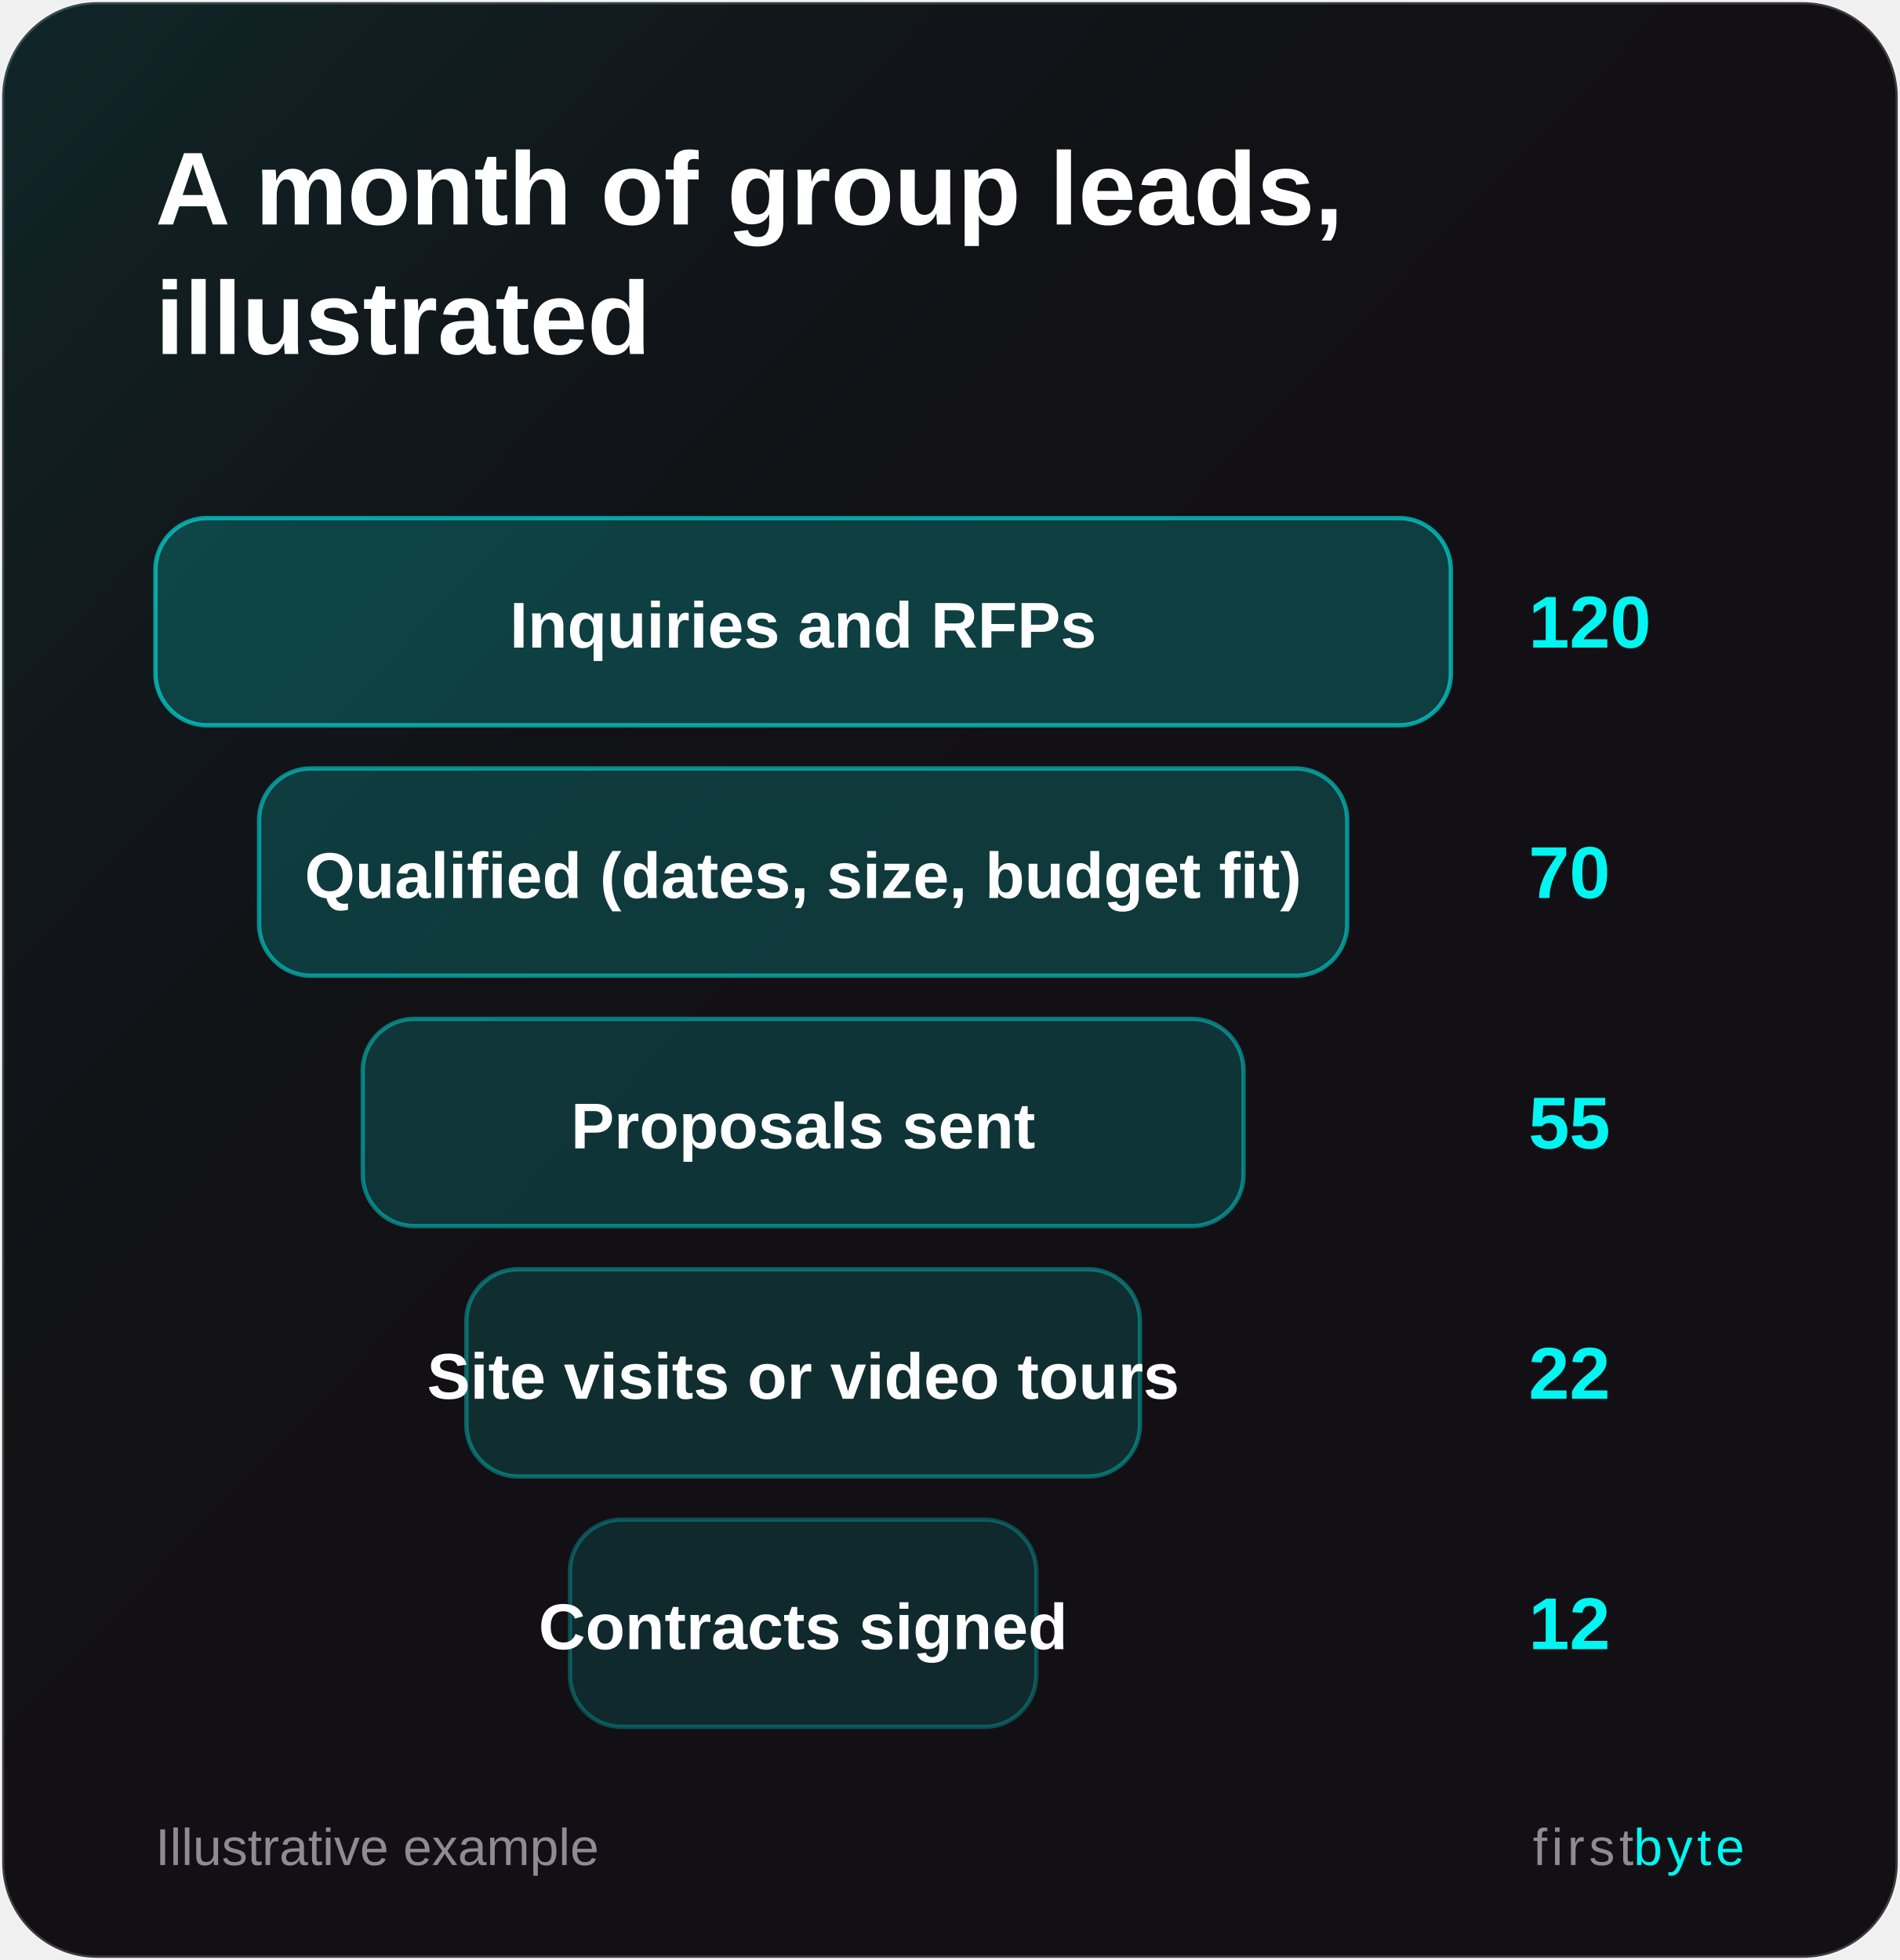
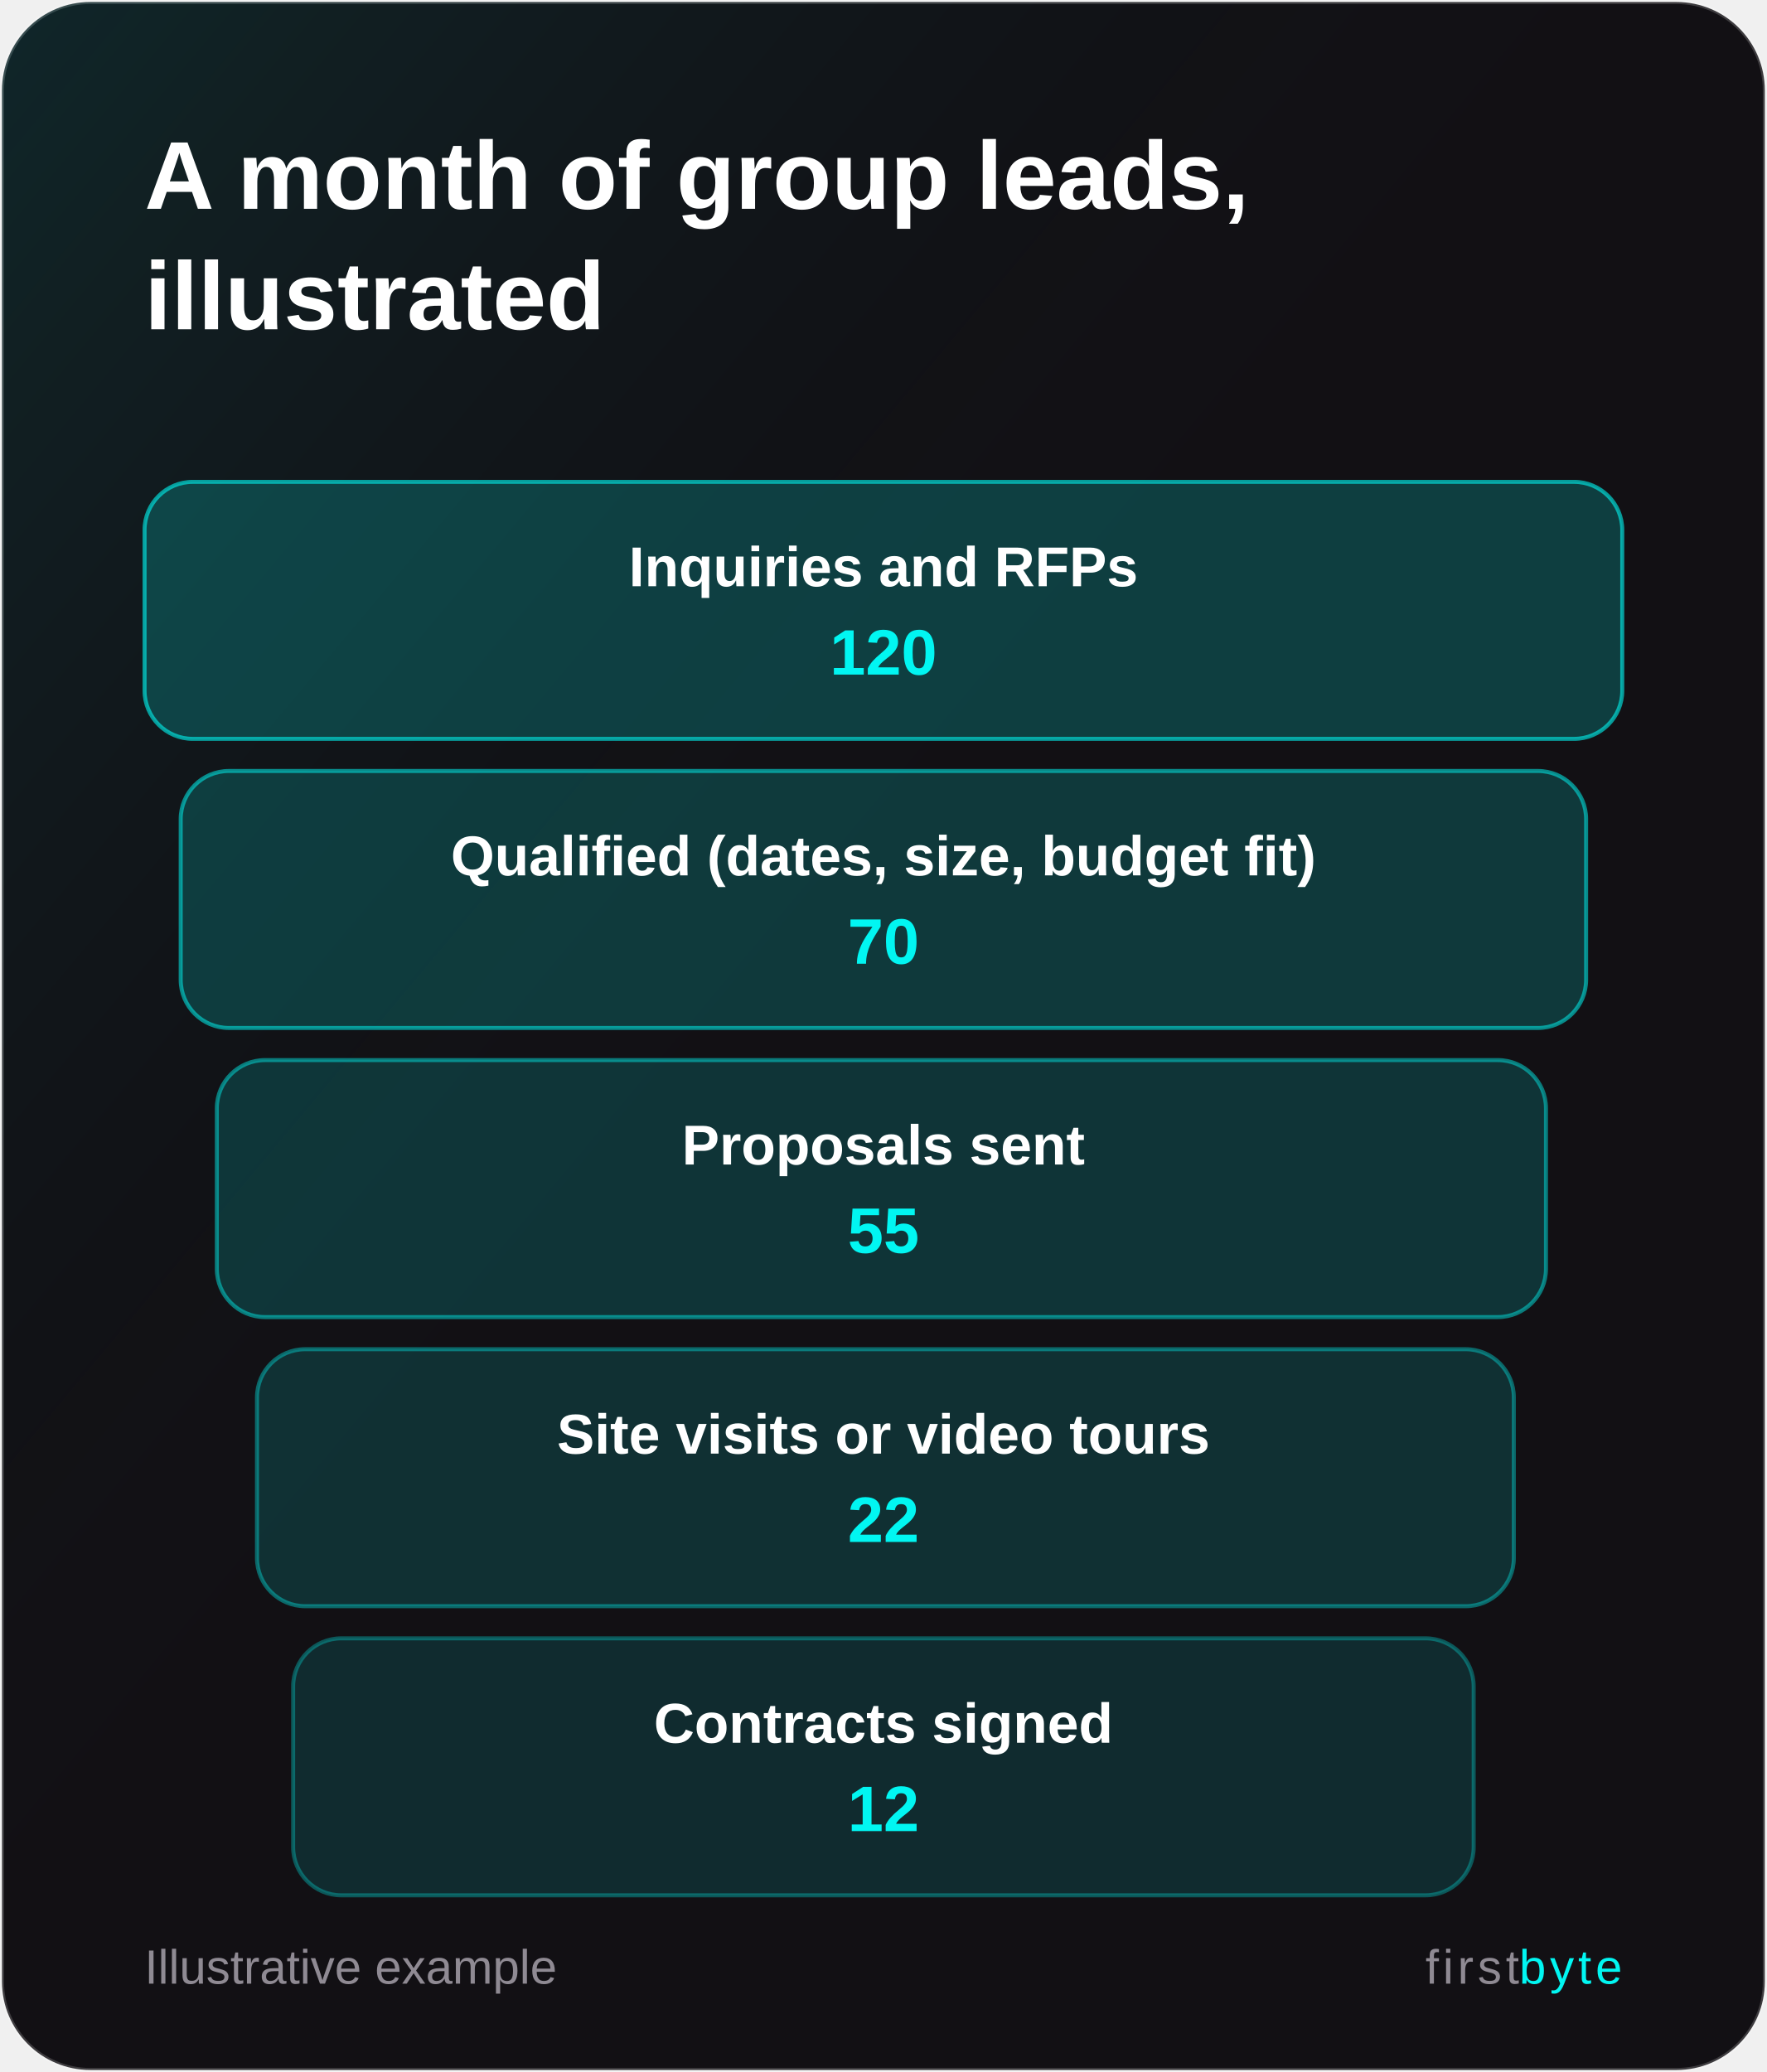
- <svg xmlns="http://www.w3.org/2000/svg" viewBox="0 0 440 454" width="440" height="454" role="img" aria-labelledby="t396925">
+ <svg xmlns="http://www.w3.org/2000/svg" viewBox="0 0 440 516" width="440" height="516" role="img" aria-labelledby="t39426">
  <defs>
-     <linearGradient id="g396925" x1="0" y1="0" x2="1" y2="1">
+     <linearGradient id="g39426" x1="0" y1="0" x2="1" y2="1">
      <stop offset="0" stop-color="#01f6f2" stop-opacity=".10" />
      <stop offset=".5" stop-color="#121014" stop-opacity="0" />
    </linearGradient>
-     <linearGradient id="bar396925" x1="0" y1="0" x2="1" y2="0">
+     <linearGradient id="bar39426" x1="0" y1="0" x2="1" y2="0">
      <stop offset="0" stop-color="#01f6f2" />
      <stop offset="1" stop-color="#3ad7ff" />
    </linearGradient>
  </defs>
-   <rect x=".5" y=".5" width="439" height="453" rx="22" fill="#121014" stroke="rgba(255,255,255,.18)" />
-   <rect x=".5" y=".5" width="439" height="453" rx="22" fill="url(#g396925)" />
+   <rect x=".5" y=".5" width="439" height="515" rx="22" fill="#121014" stroke="rgba(255,255,255,.18)" />
+   <rect x=".5" y=".5" width="439" height="515" rx="22" fill="url(#g39426)" />
  <text x="36" y="52" fill="#ffffff" font-family="'Funnel Display', Figtree, 'Helvetica Neue', Arial, sans-serif" font-size="24" font-weight="600">
    <tspan x="36" dy="0">A month of group leads,</tspan>
    <tspan x="36" dy="30">illustrated</tspan>
  </text>
-   <rect x="36" y="120" width="300" height="48" rx="12" fill="#01f6f2" fill-opacity="0.20" stroke="#01f6f2" stroke-opacity="0.60" />
-   <text x="186" y="150" text-anchor="middle" fill="#ffffff" font-family="Figtree, 'Helvetica Neue', Arial, sans-serif" font-size="15" font-weight="600">Inquiries and RFPs</text>
-   <text x="354" y="150" fill="#01f6f2" font-family="'Funnel Display', Figtree, 'Helvetica Neue', Arial, sans-serif" font-size="17" font-weight="600">120</text>
-   <rect x="60" y="178" width="252" height="48" rx="12" fill="#01f6f2" fill-opacity="0.18" stroke="#01f6f2" stroke-opacity="0.52" />
-   <text x="186" y="208" text-anchor="middle" fill="#ffffff" font-family="Figtree, 'Helvetica Neue', Arial, sans-serif" font-size="15" font-weight="600">Qualified (dates, size, budget fit)</text>
-   <text x="354" y="208" fill="#01f6f2" font-family="'Funnel Display', Figtree, 'Helvetica Neue', Arial, sans-serif" font-size="17" font-weight="600">70</text>
-   <rect x="84" y="236" width="204" height="48" rx="12" fill="#01f6f2" fill-opacity="0.16" stroke="#01f6f2" stroke-opacity="0.43" />
-   <text x="186" y="266" text-anchor="middle" fill="#ffffff" font-family="Figtree, 'Helvetica Neue', Arial, sans-serif" font-size="15" font-weight="600">Proposals sent</text>
-   <text x="354" y="266" fill="#01f6f2" font-family="'Funnel Display', Figtree, 'Helvetica Neue', Arial, sans-serif" font-size="17" font-weight="600">55</text>
-   <rect x="108" y="294" width="156" height="48" rx="12" fill="#01f6f2" fill-opacity="0.13" stroke="#01f6f2" stroke-opacity="0.35" />
-   <text x="186" y="324" text-anchor="middle" fill="#ffffff" font-family="Figtree, 'Helvetica Neue', Arial, sans-serif" font-size="15" font-weight="600">Site visits or video tours</text>
-   <text x="354" y="324" fill="#01f6f2" font-family="'Funnel Display', Figtree, 'Helvetica Neue', Arial, sans-serif" font-size="17" font-weight="600">22</text>
-   <rect x="132" y="352" width="108" height="48" rx="12" fill="#01f6f2" fill-opacity="0.11" stroke="#01f6f2" stroke-opacity="0.26" />
-   <text x="186" y="382" text-anchor="middle" fill="#ffffff" font-family="Figtree, 'Helvetica Neue', Arial, sans-serif" font-size="15" font-weight="600">Contracts signed</text>
-   <text x="354" y="382" fill="#01f6f2" font-family="'Funnel Display', Figtree, 'Helvetica Neue', Arial, sans-serif" font-size="17" font-weight="600">12</text>
-   <text x="36" y="432" fill="#8f8a93" font-family="Figtree, 'Helvetica Neue', Arial, sans-serif" font-size="12">
+   <rect x="36" y="120" width="368" height="64" rx="12" fill="#01f6f2" fill-opacity="0.20" stroke="#01f6f2" stroke-opacity="0.60" />
+   <text x="220" y="146" text-anchor="middle" fill="#ffffff" font-family="Figtree, 'Helvetica Neue', Arial, sans-serif" font-size="14" font-weight="600">
+     <tspan x="220" dy="0">Inquiries and RFPs</tspan>
+   </text>
+   <text x="220" y="168" text-anchor="middle" fill="#01f6f2" font-family="'Funnel Display', Figtree, 'Helvetica Neue', Arial, sans-serif" font-size="16" font-weight="600">120</text>
+   <rect x="45" y="192" width="350" height="64" rx="12" fill="#01f6f2" fill-opacity="0.18" stroke="#01f6f2" stroke-opacity="0.53" />
+   <text x="220" y="218" text-anchor="middle" fill="#ffffff" font-family="Figtree, 'Helvetica Neue', Arial, sans-serif" font-size="14" font-weight="600">
+     <tspan x="220" dy="0">Qualified (dates, size, budget fit)</tspan>
+   </text>
+   <text x="220" y="240" text-anchor="middle" fill="#01f6f2" font-family="'Funnel Display', Figtree, 'Helvetica Neue', Arial, sans-serif" font-size="16" font-weight="600">70</text>
+   <rect x="54" y="264" width="331" height="64" rx="12" fill="#01f6f2" fill-opacity="0.16" stroke="#01f6f2" stroke-opacity="0.46" />
+   <text x="220" y="290" text-anchor="middle" fill="#ffffff" font-family="Figtree, 'Helvetica Neue', Arial, sans-serif" font-size="14" font-weight="600">
+     <tspan x="220" dy="0">Proposals sent</tspan>
+   </text>
+   <text x="220" y="312" text-anchor="middle" fill="#01f6f2" font-family="'Funnel Display', Figtree, 'Helvetica Neue', Arial, sans-serif" font-size="16" font-weight="600">55</text>
+   <rect x="64" y="336" width="313" height="64" rx="12" fill="#01f6f2" fill-opacity="0.14" stroke="#01f6f2" stroke-opacity="0.38" />
+   <text x="220" y="362" text-anchor="middle" fill="#ffffff" font-family="Figtree, 'Helvetica Neue', Arial, sans-serif" font-size="14" font-weight="600">
+     <tspan x="220" dy="0">Site visits or video tours</tspan>
+   </text>
+   <text x="220" y="384" text-anchor="middle" fill="#01f6f2" font-family="'Funnel Display', Figtree, 'Helvetica Neue', Arial, sans-serif" font-size="16" font-weight="600">22</text>
+   <rect x="73" y="408" width="294" height="64" rx="12" fill="#01f6f2" fill-opacity="0.12" stroke="#01f6f2" stroke-opacity="0.31" />
+   <text x="220" y="434" text-anchor="middle" fill="#ffffff" font-family="Figtree, 'Helvetica Neue', Arial, sans-serif" font-size="14" font-weight="600">
+     <tspan x="220" dy="0">Contracts signed</tspan>
+   </text>
+   <text x="220" y="456" text-anchor="middle" fill="#01f6f2" font-family="'Funnel Display', Figtree, 'Helvetica Neue', Arial, sans-serif" font-size="16" font-weight="600">12</text>
+   <text x="36" y="494" fill="#8f8a93" font-family="Figtree, 'Helvetica Neue', Arial, sans-serif" font-size="12">
    <tspan x="36" dy="0">Illustrative example</tspan>
  </text>
-   <text x="404" y="432" text-anchor="end" fill="#8f8a93" font-family="'Funnel Display', Figtree, 'Helvetica Neue', Arial, sans-serif" font-size="12" letter-spacing="1">first<tspan fill="#01f6f2">byte</tspan>
+   <text x="404" y="494" text-anchor="end" fill="#8f8a93" font-family="'Funnel Display', Figtree, 'Helvetica Neue', Arial, sans-serif" font-size="12" letter-spacing="1">first<tspan fill="#01f6f2">byte</tspan>
  </text>
</svg>
